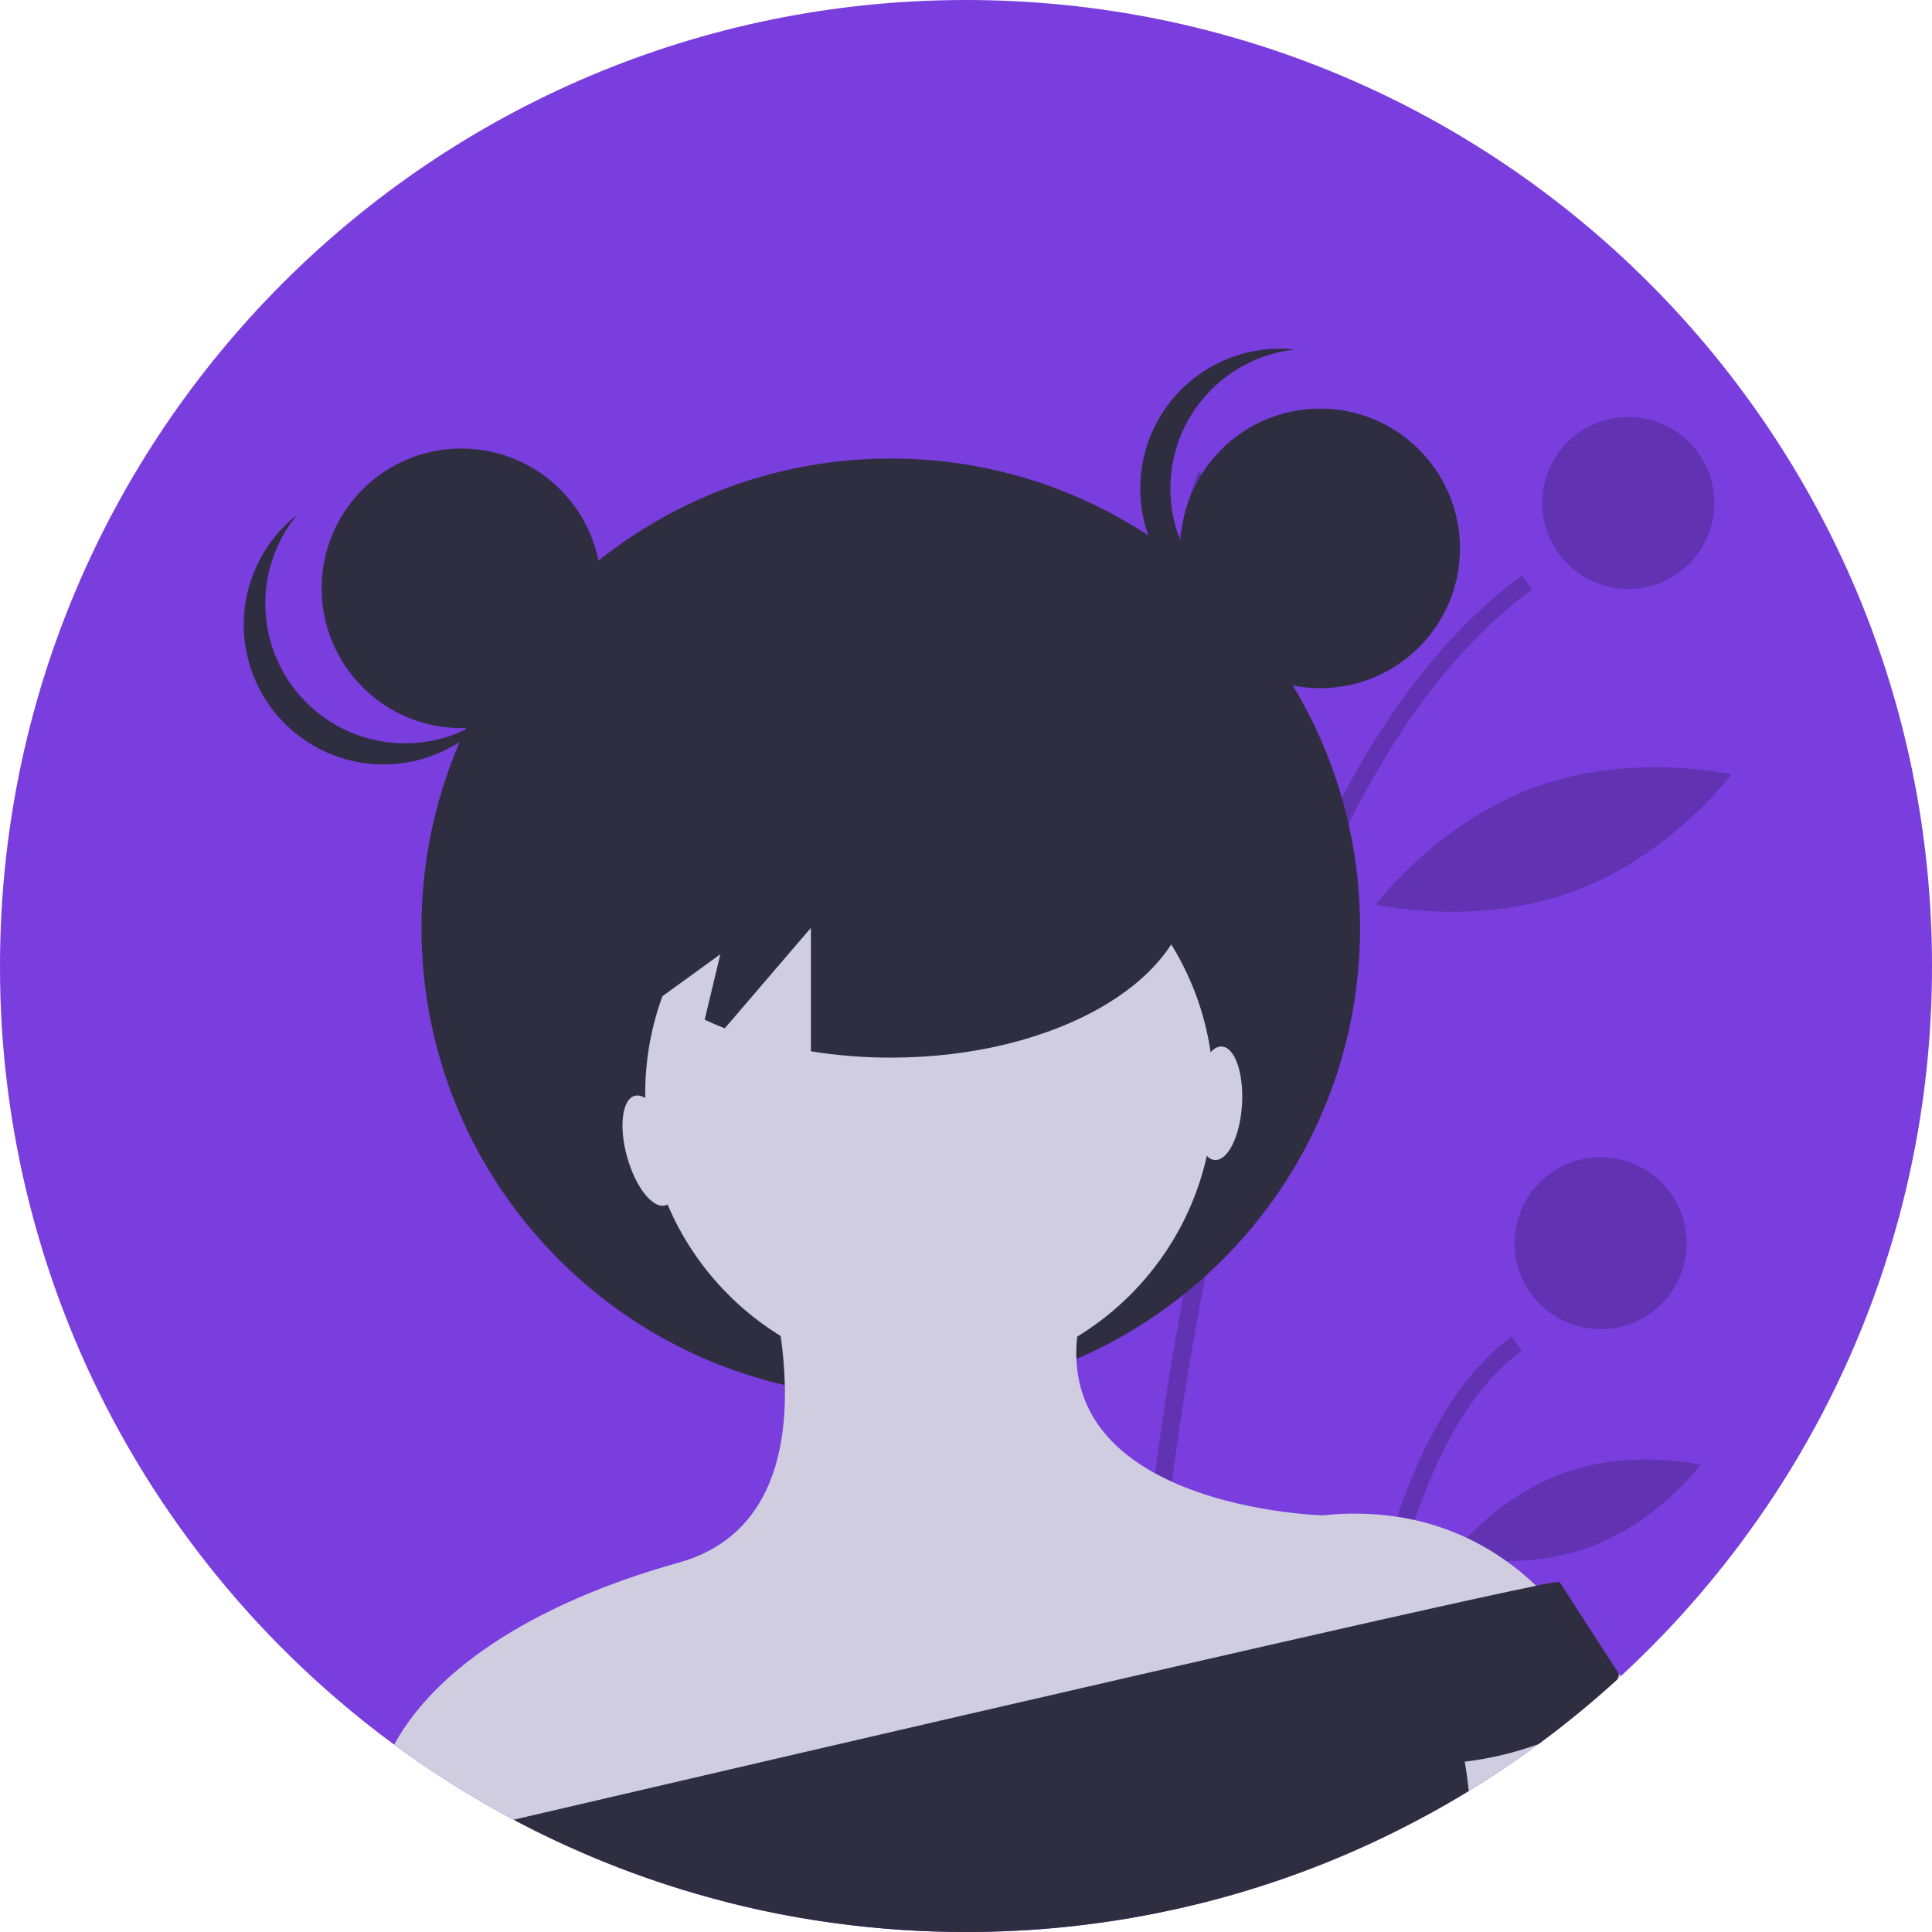
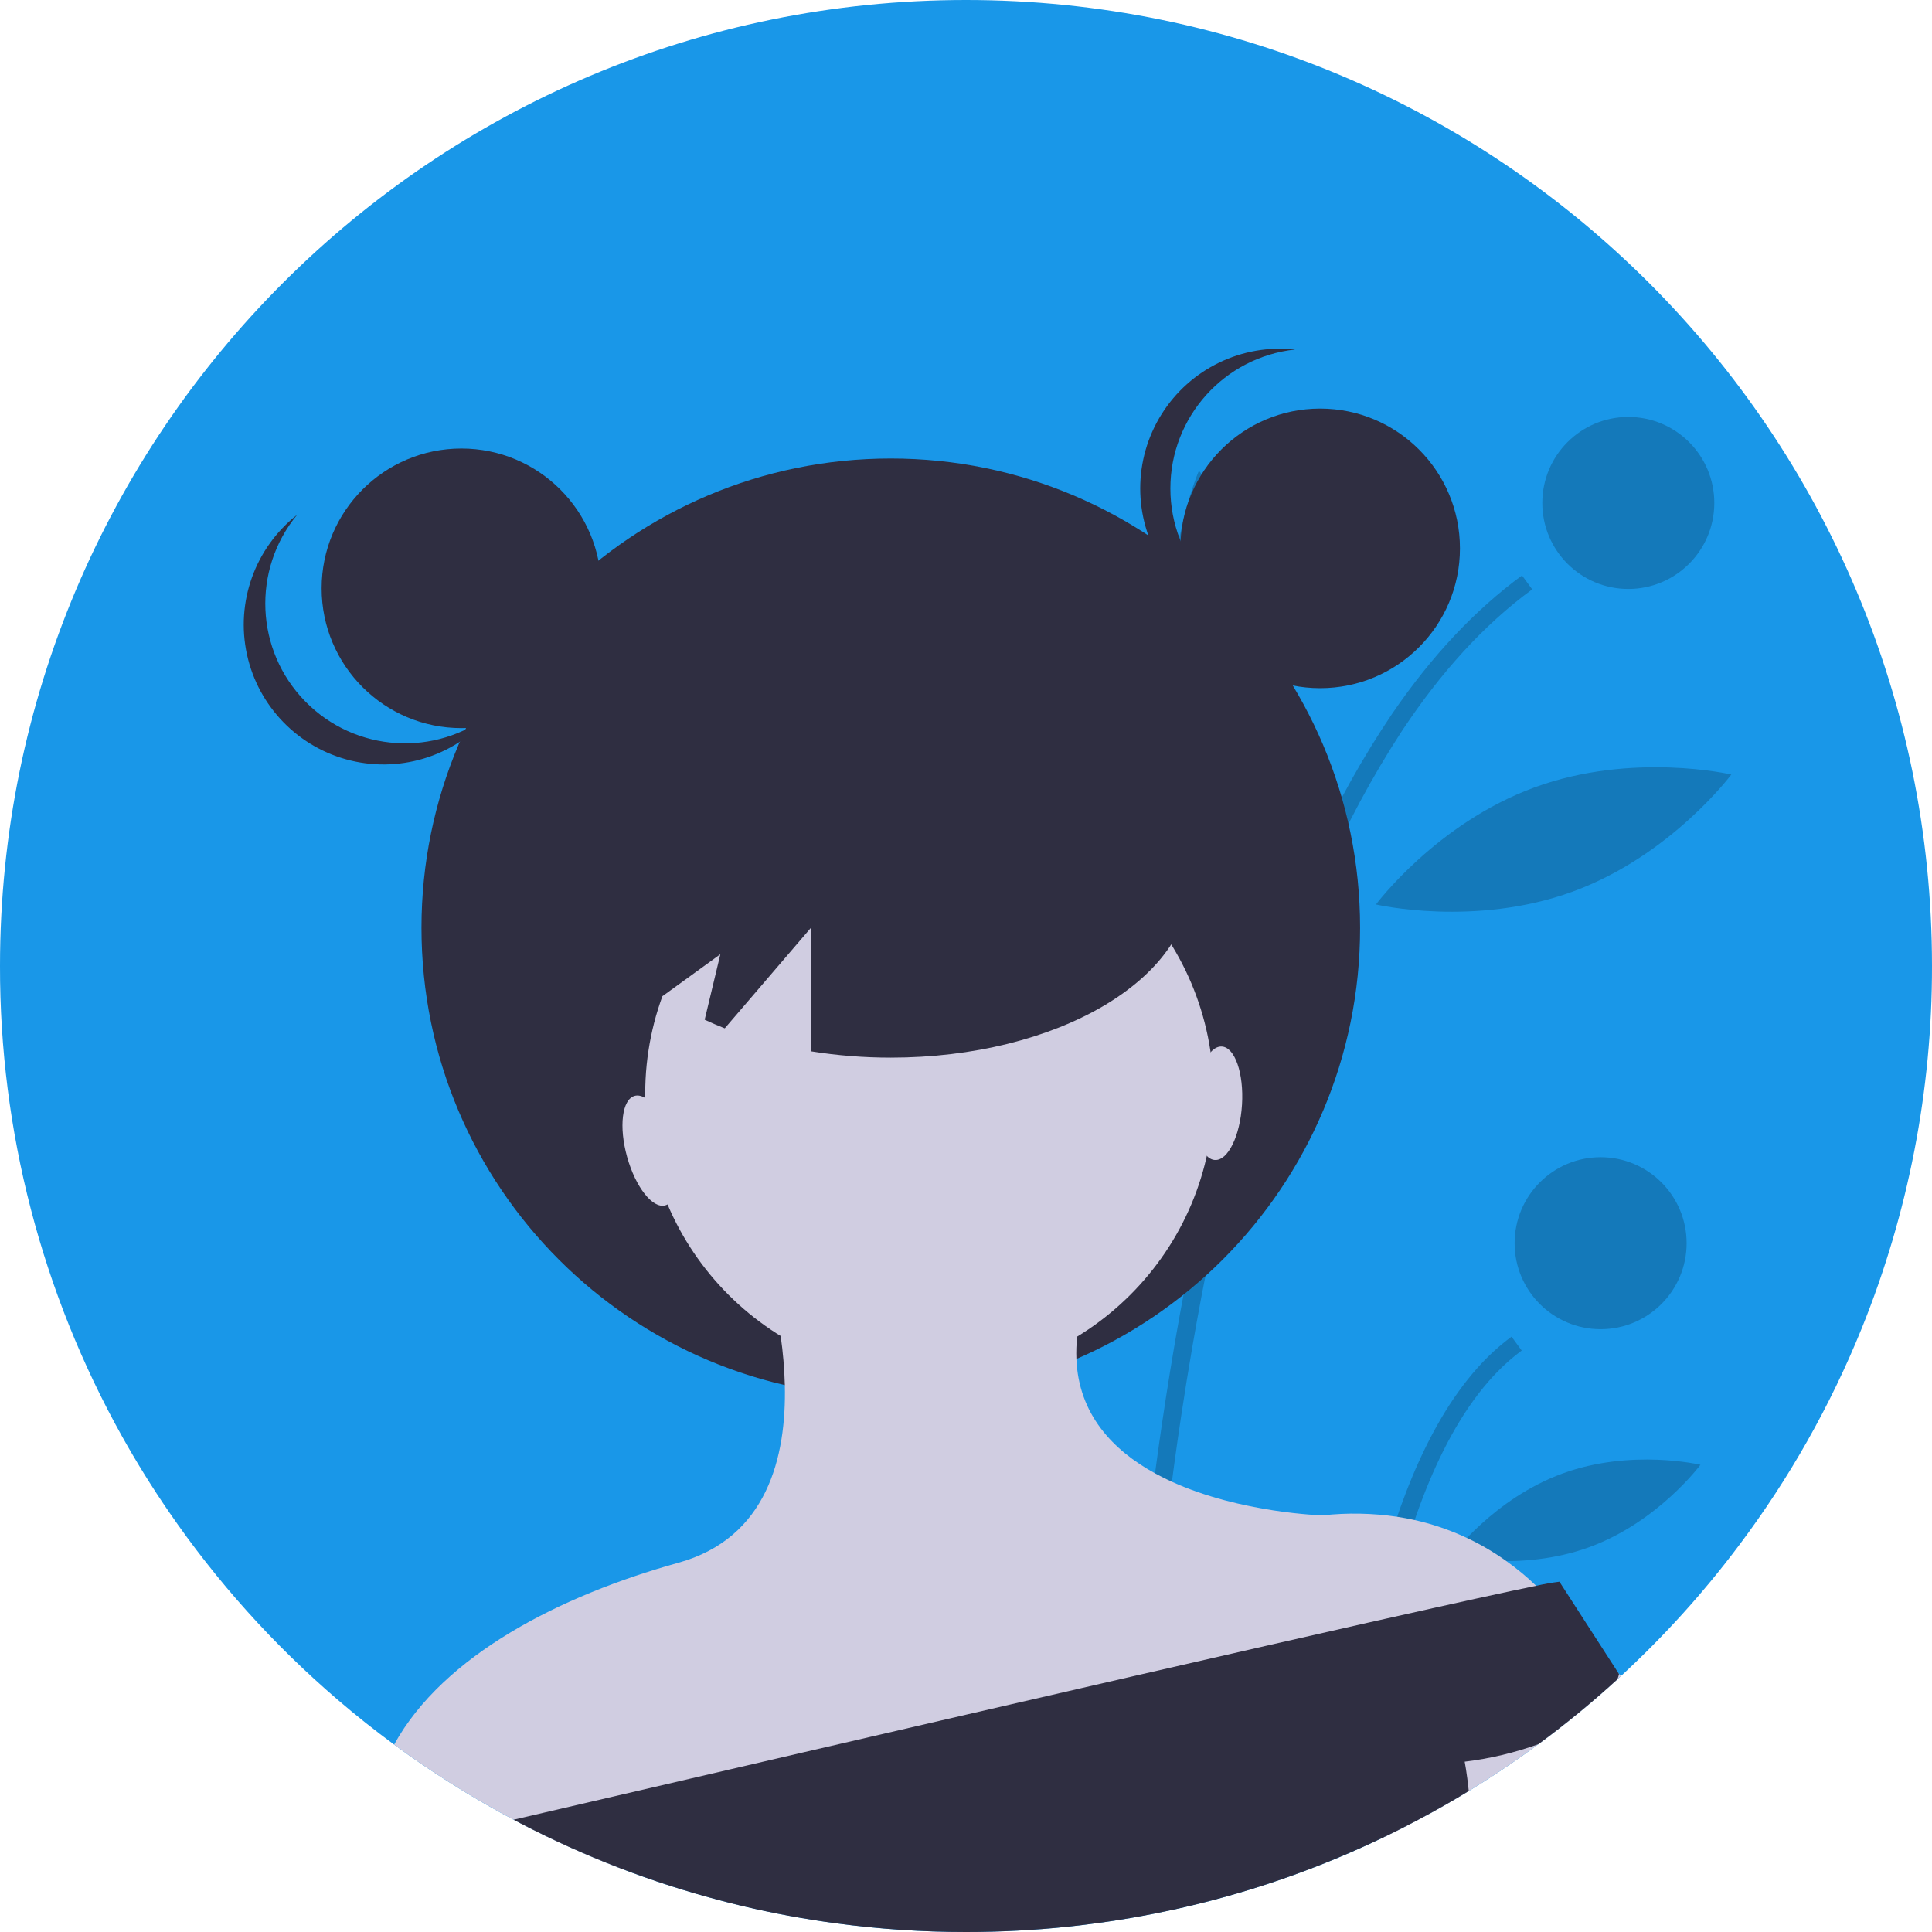
<svg xmlns="http://www.w3.org/2000/svg" id="f36e36b5-a914-4189-a8f7-2c7091a7d461" data-name="Layer 1" width="676" height="676" viewBox="0 0 676 676">
-   <path d="M938,450a337.1,337.1,0,0,1-24.55,126.7c-.04.09-.07.17-.11.26v.01a336.513,336.513,0,0,1-42.79,75.64q-5.055,6.75-10.43,13.22c-1.31,1.58-2.64,3.15-3.97,4.7q-10.275,11.925-21.62,22.85-2.64,2.55-5.34,5.04c-.42.39-.84.77-1.26,1.16a337.819,337.819,0,0,1-27.65,22.7q-9.675,7.155-19.86,13.59-2.235,1.425-4.5,2.8-3.93,2.4-7.93,4.69-5.22,3-10.57,5.81c-1.44.77-2.89,1.51-4.34,2.25-2.12,1.09-4.25,2.14-6.4,3.17-.37.18-.74.36-1.11.53-1.4.68-2.82,1.34-4.24,2a334.896,334.896,0,0,1-57.46,20.39c-.11.03-.21.05-.32.08-1.29.33-2.59.65-3.89.96-.97.24-1.95.47-2.93.69a2.488,2.488,0,0,1-.37.09c-2.01.47-4.02.92-6.05,1.33-1.14.24-2.28.48-3.42.71-.69.15-1.39.28-2.08.41-.87.17-1.73.33-2.6.5-.48.1-.96.18-1.45.26-1.1.2-2.2.4-3.29.59-1.86.32-3.74.63-5.61.91-1.36.21-2.71.41-4.07.6-1.6.23-3.2.44-4.81.64-.44.07-.88.12-1.32.17q-.855.105-1.71.21c-1.15.14-2.3.27-3.46.39-.6.07-1.19.13-1.79.19q-1.71.18-3.42.33c-1.47.14-2.94.26-4.42.38-1.8.14-3.59.27-5.4.38-1.16.07-2.32.14-3.49.2-2.98.16-5.96.27-8.96.35-1.49.04-2.99.07-4.49.09h-.03c-1.49.02-2.99.03-4.49.03a339.151,339.151,0,0,1-45.45-3.04q-16.575-2.22-32.62-6.02c-.43-.1-.86-.2-1.28-.31-1.08-.25-2.15-.52-3.22-.79-.95-.24-1.89-.49-2.84-.74a335.357,335.357,0,0,1-70.6-27.19c-.11-.06-.23-.12-.34-.18-.65-.34-1.29-.67-1.93-1.02q-2.115-1.11-4.21-2.26-11.925-6.555-23.24-14.02-2.91-1.905-5.76-3.87c-.61-.42-1.21-.84-1.81-1.26-.63-.44-1.26-.88-1.88-1.32q-2.475-1.755-4.92-3.55-10.125-7.44-19.65-15.61a339.74,339.74,0,0,1-59.16-65.85Q312.315,628.19,304.71,614.59A336.39,336.39,0,0,1,262,450c0-186.67,151.33-338,338-338S938,263.33,938,450Z" transform="translate(-262 -112)" fill="#793edd" />
+   <path d="M938,450a337.1,337.1,0,0,1-24.55,126.7c-.04.09-.07.17-.11.26v.01a336.513,336.513,0,0,1-42.79,75.64q-5.055,6.75-10.43,13.22c-1.31,1.58-2.64,3.15-3.97,4.7q-10.275,11.925-21.62,22.85-2.64,2.55-5.34,5.04c-.42.39-.84.77-1.26,1.16a337.819,337.819,0,0,1-27.65,22.7q-9.675,7.155-19.86,13.59-2.235,1.425-4.5,2.8-3.93,2.4-7.93,4.69-5.22,3-10.57,5.81c-1.44.77-2.89,1.51-4.34,2.25-2.12,1.09-4.25,2.14-6.4,3.17-.37.18-.74.36-1.11.53-1.4.68-2.82,1.34-4.24,2a334.896,334.896,0,0,1-57.46,20.39c-.11.03-.21.05-.32.08-1.29.33-2.59.65-3.89.96-.97.24-1.95.47-2.93.69a2.488,2.488,0,0,1-.37.09c-2.01.47-4.02.92-6.05,1.33-1.14.24-2.28.48-3.42.71-.69.15-1.39.28-2.08.41-.87.17-1.73.33-2.6.5-.48.1-.96.18-1.45.26-1.1.2-2.2.4-3.29.59-1.86.32-3.74.63-5.61.91-1.36.21-2.71.41-4.07.6-1.6.23-3.2.44-4.81.64-.44.07-.88.12-1.32.17q-.855.105-1.71.21c-1.15.14-2.3.27-3.46.39-.6.07-1.19.13-1.79.19q-1.71.18-3.42.33c-1.47.14-2.94.26-4.42.38-1.8.14-3.59.27-5.4.38-1.16.07-2.32.14-3.49.2-2.98.16-5.96.27-8.96.35-1.49.04-2.99.07-4.49.09h-.03c-1.49.02-2.99.03-4.49.03a339.151,339.151,0,0,1-45.45-3.04q-16.575-2.22-32.62-6.02c-.43-.1-.86-.2-1.28-.31-1.08-.25-2.15-.52-3.22-.79-.95-.24-1.89-.49-2.84-.74a335.357,335.357,0,0,1-70.6-27.19c-.11-.06-.23-.12-.34-.18-.65-.34-1.29-.67-1.93-1.02q-2.115-1.11-4.21-2.26-11.925-6.555-23.24-14.02-2.91-1.905-5.76-3.87c-.61-.42-1.21-.84-1.81-1.26-.63-.44-1.26-.88-1.88-1.32q-2.475-1.755-4.92-3.55-10.125-7.44-19.65-15.61a339.74,339.74,0,0,1-59.16-65.85Q312.315,628.19,304.71,614.59A336.39,336.39,0,0,1,262,450c0-186.67,151.33-338,338-338S938,263.33,938,450Z" transform="translate(-262 -112)" fill="#1997e8" />
  <path d="M654.35,778.63c1.08-.25,2.15-.52,3.22-.79.95-.24,1.89-.49,2.84-.74.05-1.99.12-4.18.19-6.55.59-18.56,1.98-48.44,5.26-84.44q.27-2.895.54-5.83c1.17-12.2,2.54-25.03,4.18-38.33.05-.44.11-.87.16-1.31,1.33-10.78,2.84-21.85,4.54-33.13q1.785-11.835,3.86-23.93c.1-.56.2-1.13.3-1.69.4-2.33.81-4.65,1.23-6.99,1.17-6.51,2.42-13.06,3.73-19.61,4.61-23.04,10.1-46.22,16.65-68.77a550.909,550.909,0,0,1,24.53-68.61,338.806,338.806,0,0,1,26.74-49.83c.15-.23.3-.45.45-.68,13.15-19.81,28.18-36.62,45.34-49.19l-3.56-4.86q-24.66,18.075-45.24,48.1c-.07.1-.13.19-.2.29A327.437,327.437,0,0,0,722.19,410a527.395,527.395,0,0,0-25.68,69.37q-9.84,33.03-17.65,71.57-2.745,13.575-5.24,27.82c-.28,1.62-.56,3.24-.84,4.87,0,.02-.01.05-.01.07-.43,2.5-.84,5-1.26,7.53q-1.56,9.555-2.94,18.96-2.13,14.49-3.85,28.48-.57,4.62-1.1,9.17-.75,6.42-1.42,12.67-.945,8.7-1.73,17.03l-.15,1.53c-.08.88-.16,1.76-.24,2.63C656.02,725.49,654.75,760.86,654.35,778.63Z" transform="translate(-262 -112)" opacity="0.2" />
  <path d="M731.01,749.91c.11-.06.23-.12.34-.18,2.06-1.07,4.1-2.16,6.14-3.28.67-7.98,1.57-16.75,2.75-25.97.25-1.9.5-3.83.78-5.77.14-1.04.29-2.09.44-3.15,1.18-8.12,2.58-16.5,4.26-24.92,6.83-34.36,18.17-69.48,37-91.16,1.01-1.17,2.04-2.29,3.11-3.38a67.662,67.662,0,0,1,8.61-7.55l-3.56-4.85a77.071,77.071,0,0,0-11.8,10.79q-1.875,2.085-3.66,4.34c-17.33,21.81-28.15,54.1-34.89,86.07-1.76,8.34-3.24,16.67-4.5,24.78q-.48,3.18-.92,6.3C733.16,725.72,731.87,738.7,731.01,749.91Z" transform="translate(-262 -112)" opacity="0.2" />
  <circle cx="569.738" cy="175.982" r="30.089" opacity="0.2" />
  <circle cx="560.049" cy="434.991" r="30.089" opacity="0.2" />
  <path d="M712.286,338.521c6.38,35.997-7.705,68.592-7.705,68.592s-24.43-25.768-30.81-61.766,7.705-68.592,7.705-68.592S705.905,302.524,712.286,338.521Z" transform="translate(-262 -112)" opacity="0.2" />
  <path d="M812.282,423.971c-34.335,12.555-68.837,4.498-68.837,4.498s21.166-28.413,55.501-40.968,68.837-4.498,68.837-4.498S846.617,411.416,812.282,423.971Z" transform="translate(-262 -112)" opacity="0.2" />
  <path d="M818.105,653.333c-24.066,8.8-48.283,3.059-48.283,3.059s14.802-20.008,38.868-28.808,48.283-3.059,48.283-3.059S842.171,644.533,818.105,653.333Z" transform="translate(-262 -112)" opacity="0.2" />
  <path d="M701.96,648.27l1.22.63C703.06,650.2,702.77,651,701.96,648.27Z" transform="translate(-262 -112)" fill="#2f2e41" />
  <path d="M703.57,648.69c.01.14.03.29.04.43l-.43-.22c.01-.13.02-.27.04-.41C703.32,646.74,703.2,644.67,703.57,648.69Z" transform="translate(-262 -112)" fill="#2f2e41" />
  <circle cx="311.683" cy="324.641" r="164.209" fill="#2f2e41" />
  <circle cx="325.2" cy="382.713" r="99.444" fill="#d0cde1" />
  <path d="M814.27,685.31l-.12.03-23.13,5.55-48.16,11.56-6.57,1.58L663.05,721.6l-6.22,1.5L479.14,765.74a333.639,333.639,0,0,1-35.15-15.83c-.11-.06-.23-.12-.34-.18-.65-.34-1.29-.67-1.93-1.02q-2.115-1.11-4.21-2.26-11.925-6.555-23.24-14.02-2.91-1.905-5.76-3.87c-.61-.42-1.21-.84-1.81-1.26-.63-.44-1.26-.88-1.88-1.32q-2.475-1.755-4.92-3.55c17.26-31.37,58.36-52.22,99.46-63.63,31.02-8.62,37.84-36.95,37.25-62.16a146.952,146.952,0,0,0-1.46-17.18,167.478,167.478,0,0,0-5.96-26.74l99.45,3.32,10.26,23.64a53.492,53.492,0,0,0-.27,7.82c.78,19.39,12.75,31.93,27.52,40.02,1.92,1.05,3.89,2.03,5.89,2.94,24.22,11.01,52.73,11.76,52.73,11.76a101.52,101.52,0,0,1,26.09.49q3.15.48,6.12,1.15A88.139,88.139,0,0,1,789.09,658.23a91.601,91.601,0,0,1,10.41,8.63A82.676,82.676,0,0,1,814.27,685.31Z" transform="translate(-262 -112)" fill="#d0cde1" />
  <path d="M829.19,698.42c-.42.39-.84.77-1.26,1.16a337.819,337.819,0,0,1-27.65,22.7q-9.675,7.155-19.86,13.59-2.235,1.425-4.5,2.8-3.93,2.4-7.93,4.69-5.22,3-10.57,5.81c-1.44.77-2.89,1.51-4.34,2.25-2.12,1.09-4.25,2.14-6.4,3.17-.37.18-.74.36-1.11.53l-4.23-3.51,49.68-60.72,9.99-12.21s3.99,0,13.14,6.66a130.993,130.993,0,0,1,14.3,12.34C828.69,697.93,828.94,698.17,829.19,698.42Z" transform="translate(-262 -112)" fill="#d0cde1" />
  <path d="M828.49,697.74a11.392,11.392,0,0,1-.56,1.84,337.819,337.819,0,0,1-27.65,22.7,117.95,117.95,0,0,1-25.79,6.13s.75,3.76,1.43,10.26q-3.93,2.4-7.93,4.69-5.22,3-10.57,5.81c-1.44.77-2.89,1.51-4.34,2.25-2.12,1.09-4.25,2.14-6.4,3.17-.37.18-.74.36-1.11.53-1.4.68-2.82,1.34-4.24,2a334.896,334.896,0,0,1-57.46,20.39c-.11.03-.21.05-.32.08-1.29.33-2.59.65-3.89.96-.97.24-1.95.47-2.93.69a2.488,2.488,0,0,1-.37.09c-2.01.47-4.02.92-6.05,1.33-1.14.24-2.28.48-3.42.71-.69.15-1.39.28-2.08.41-.87.17-1.73.33-2.6.5-.48.1-.96.18-1.45.26-1.1.2-2.2.4-3.29.59-1.86.32-3.74.63-5.61.91-1.36.21-2.71.41-4.07.6-1.6.23-3.2.44-4.81.64-.44.07-.88.12-1.32.17q-.855.105-1.71.21c-1.15.14-2.3.27-3.46.39-.6.07-1.19.13-1.79.19q-1.71.18-3.42.33c-1.47.14-2.94.26-4.42.38-1.8.14-3.59.27-5.4.38-1.16.07-2.32.14-3.49.2-2.98.16-5.96.27-8.96.35-1.49.04-2.99.07-4.49.09h-.03c-1.49.02-2.99.03-4.49.03a339.151,339.151,0,0,1-45.45-3.04q-16.575-2.22-32.62-6.02c-.43-.1-.86-.2-1.28-.31-1.08-.25-2.15-.52-3.22-.79-.95-.24-1.89-.49-2.84-.74a335.357,335.357,0,0,1-70.6-27.19c-.11-.06-.23-.12-.34-.18-.65-.34-1.29-.67-1.93-1.02,54.89-12.79,141.63-32.96,216.9-50.24q3.165-.72,6.29-1.44c27.8-6.38,53.84-12.32,75.87-17.29q3.42-.765,6.7-1.5c23.67-5.32,42.05-9.36,52.02-11.38a81.488,81.488,0,0,1,8.14-1.43l20.81,32.25Z" transform="translate(-262 -112)" fill="#2f2e41" />
  <circle cx="161.449" cy="205.851" r="48.913" fill="#2f2e41" />
  <circle cx="461.917" cy="191.876" r="48.913" fill="#2f2e41" />
  <path d="M671.51,282.913a48.912,48.912,0,0,1,43.673-48.624,48.913,48.913,0,1,0,0,97.248A48.912,48.912,0,0,1,671.51,282.913Z" transform="translate(-262 -112)" fill="#2f2e41" />
  <path d="M368.796,357.416a48.912,48.912,0,0,1-2.836-65.296,48.913,48.913,0,1,0,68.06,69.463A48.912,48.912,0,0,1,368.796,357.416Z" transform="translate(-262 -112)" fill="#2f2e41" />
  <path d="M573.683,359.777c-57.887,0-104.814,27.374-104.814,61.142,0,15.109,9.433,28.918,25.003,39.586l20.178-14.62-5.487,22.904c2.277,1.055,4.602,2.076,7.026,3.02l30.144-35.168v43.204a175.958,175.958,0,0,0,27.95,2.216c57.887,0,104.814-27.374,104.814-61.142S631.57,359.777,573.683,359.777Z" transform="translate(-262 -112)" fill="#2f2e41" />
  <path d="M675.003,303.876s-7.597,34.938,39.874,48.913Z" transform="translate(-262 -112)" fill="#2f2e41" />
  <path d="M468.869,310.235s17.469,39.061-34.938,56.53Z" transform="translate(-262 -112)" fill="#2f2e41" />
  <ellipse cx="489.413" cy="514.602" rx="8.287" ry="19.889" transform="translate(-382.6084 38.98959) rotate(-15.63946)" fill="#d0cde1" />
  <ellipse cx="688.302" cy="498.027" rx="19.889" ry="8.287" transform="translate(-113.0938 1042.414) rotate(-86.47577)" fill="#d0cde1" />
</svg>
